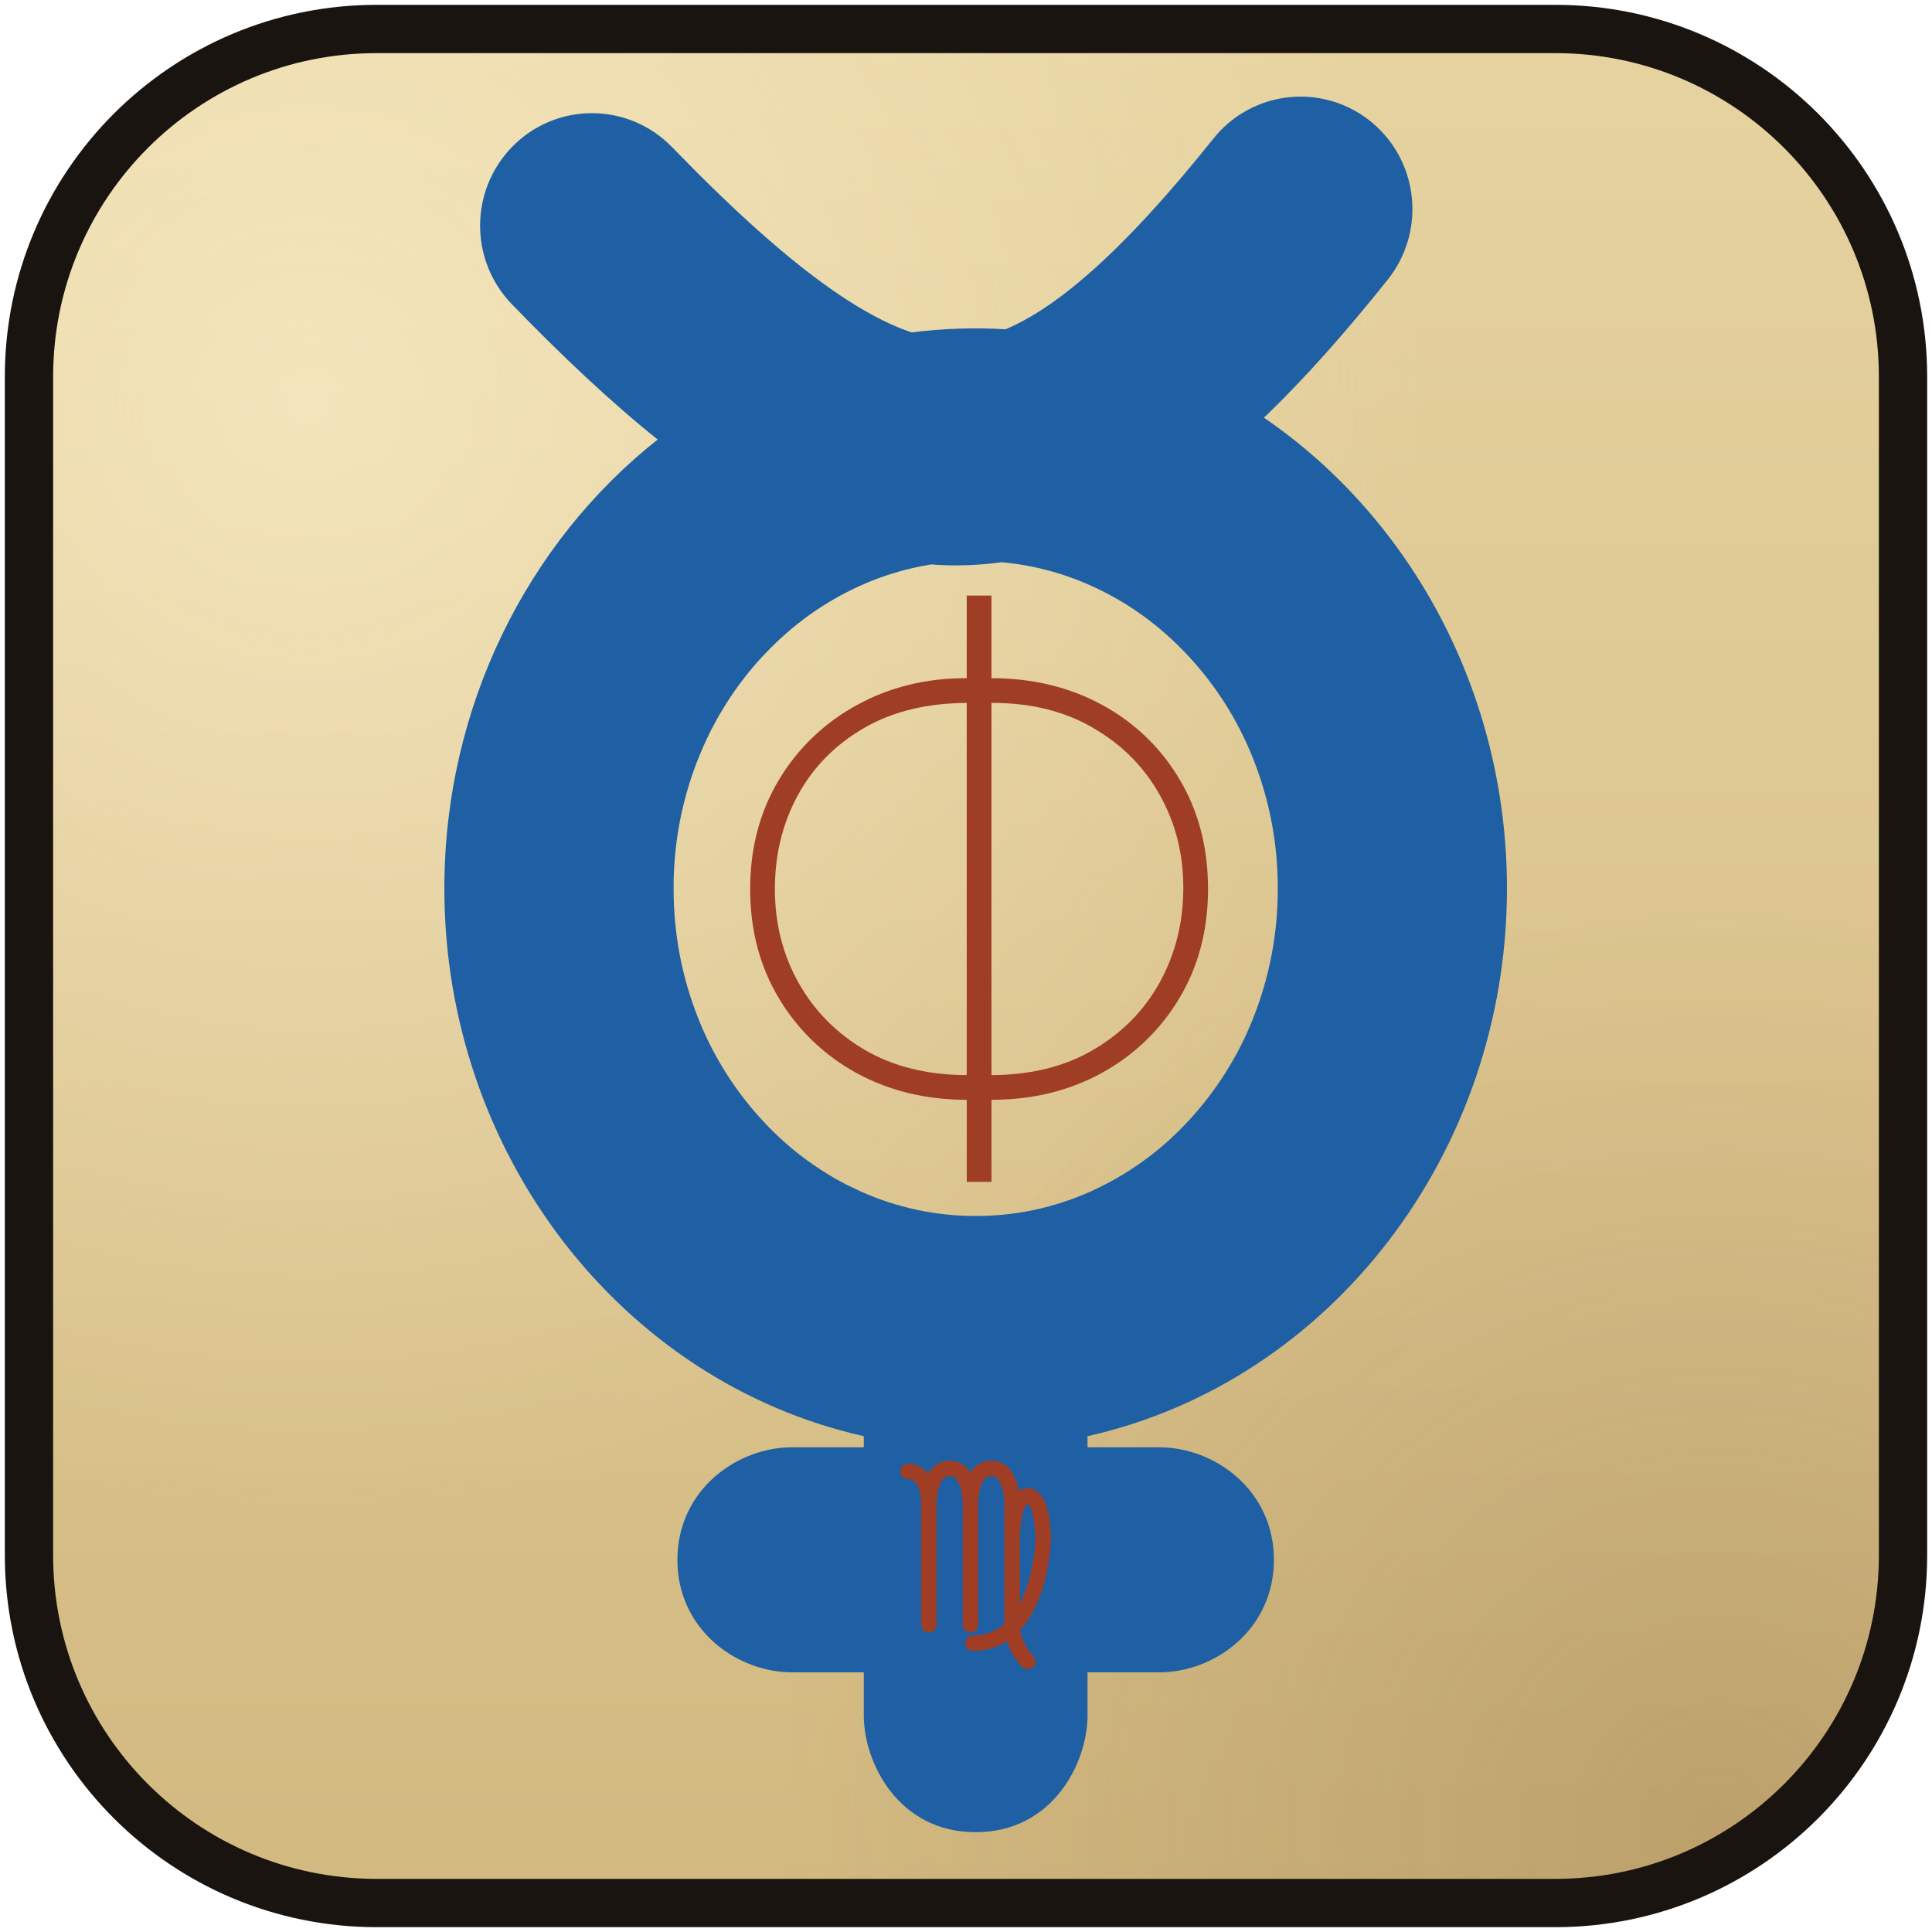
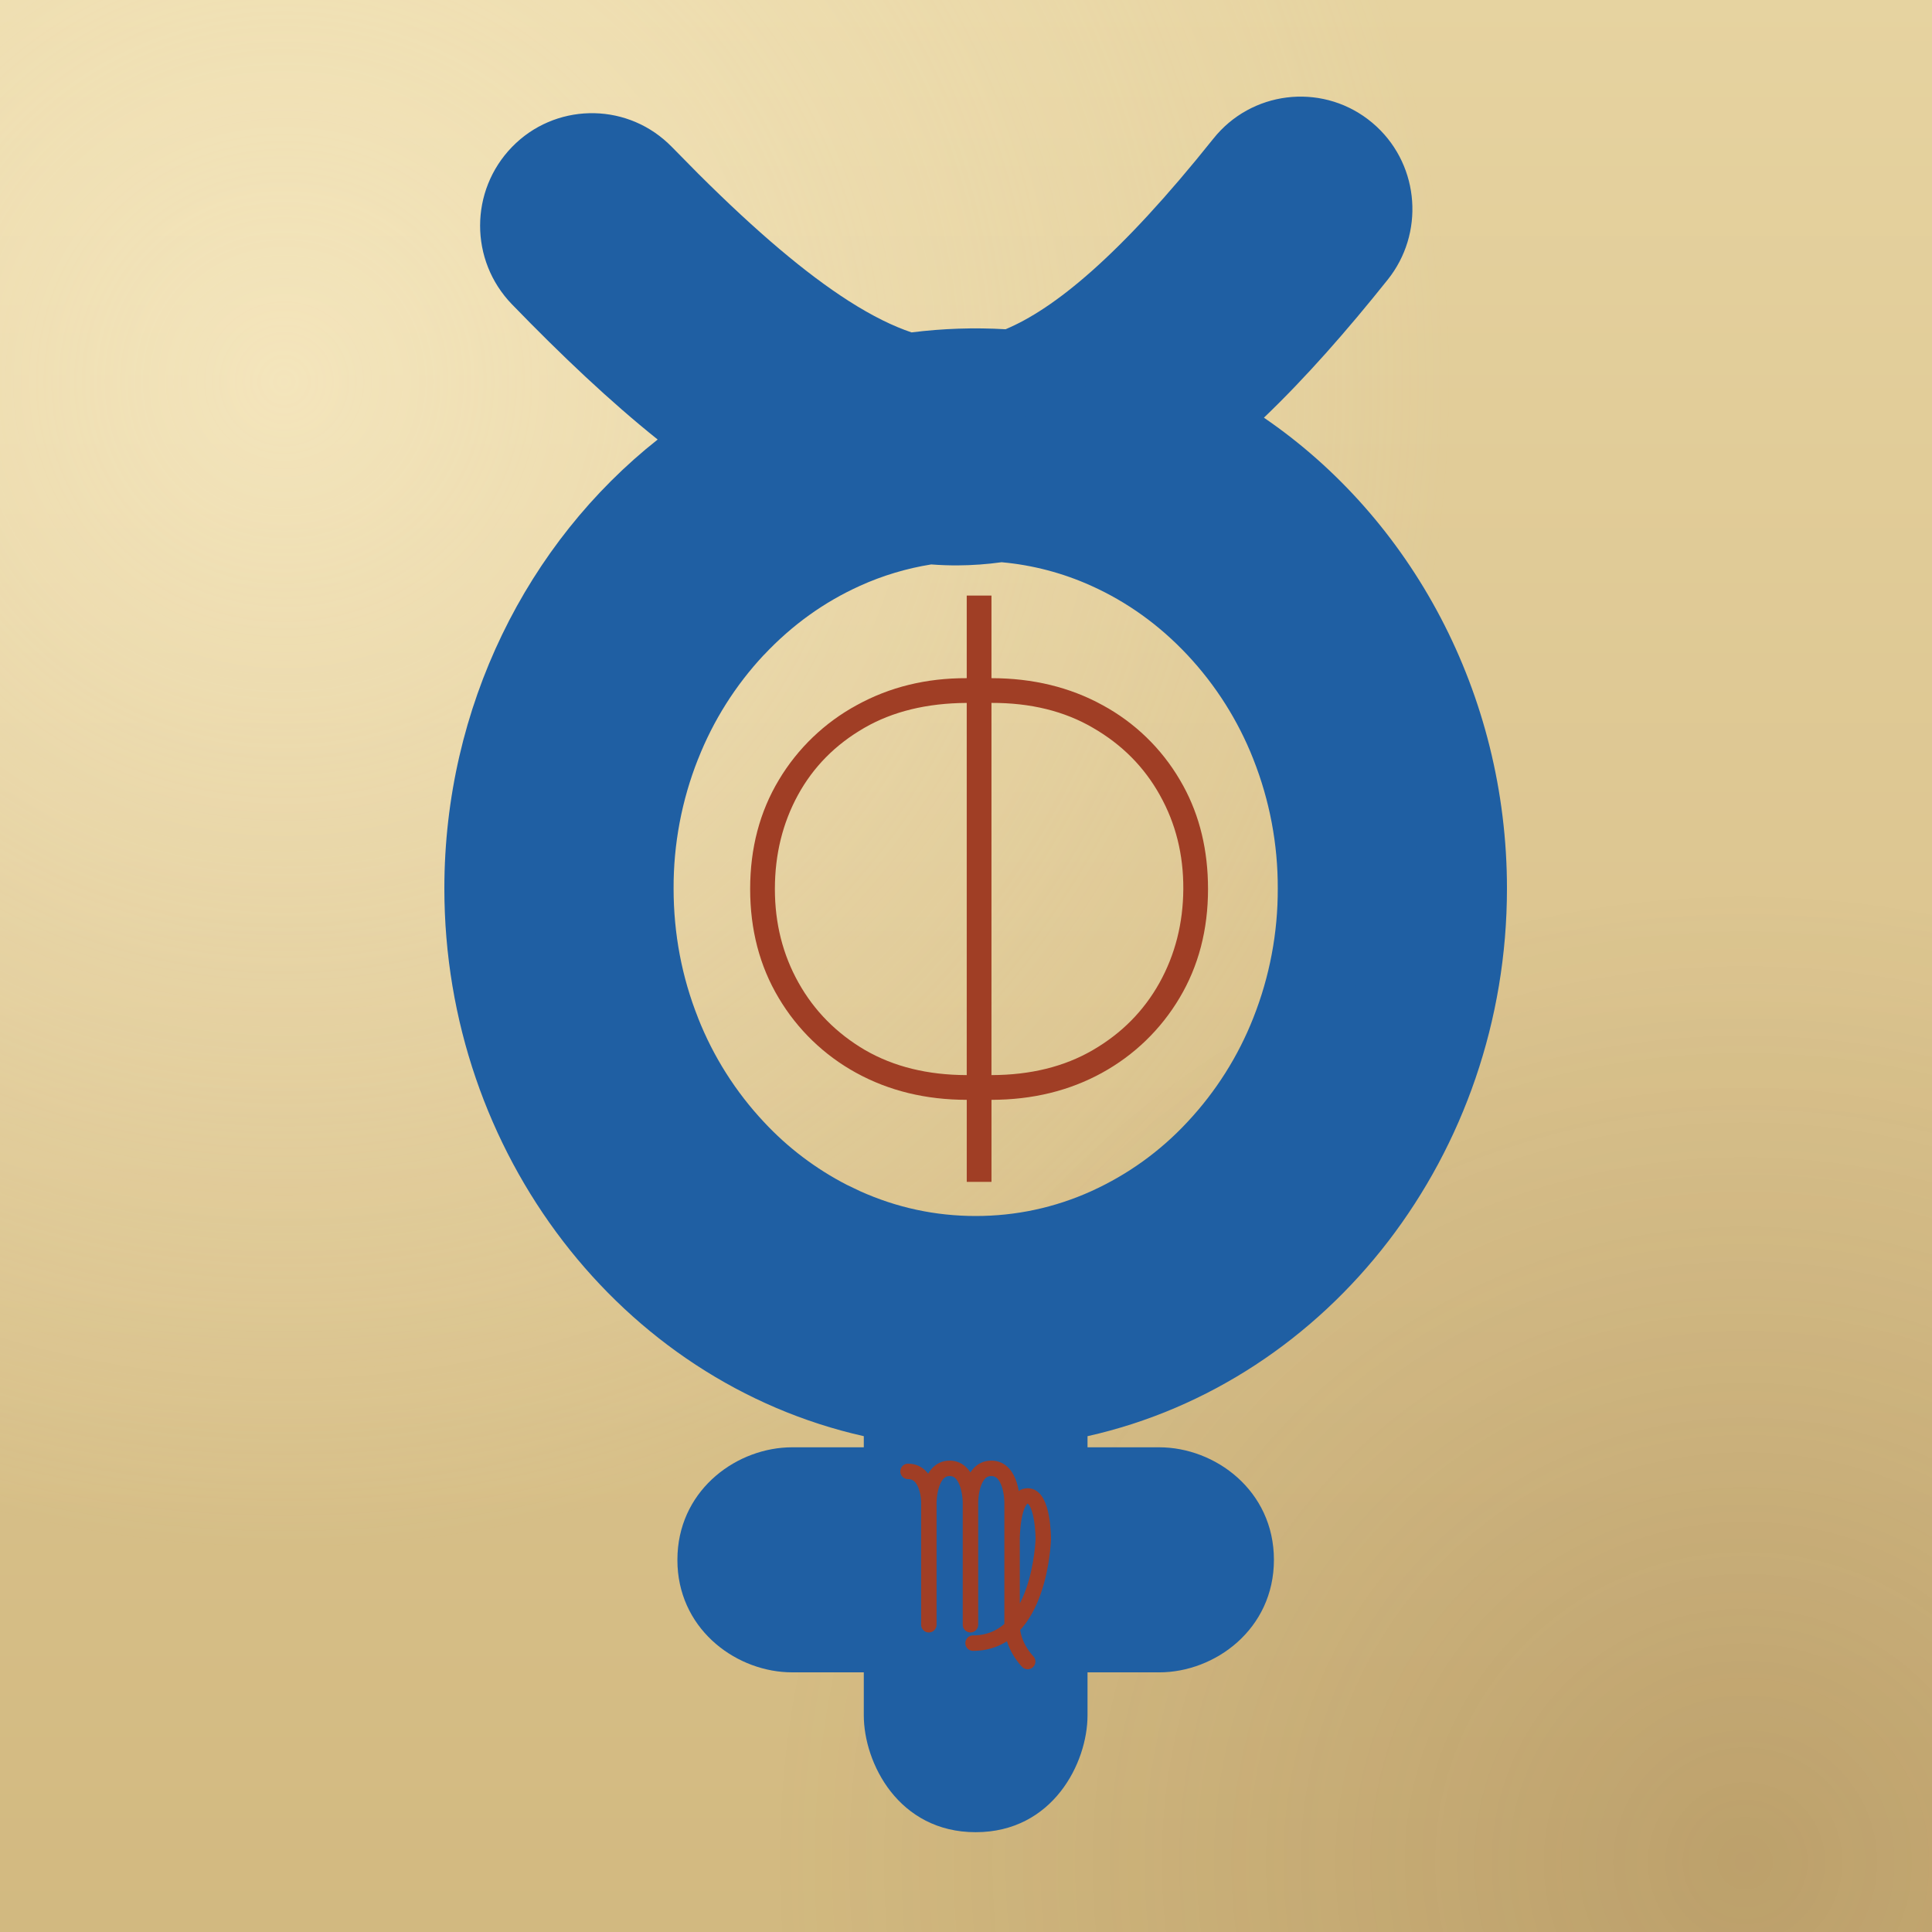
<svg xmlns="http://www.w3.org/2000/svg" fill="none" viewBox="0 0 100 100">
  <defs>
    <linearGradient id="pBase" x1="0" y1="0" x2="0" y2="1">
      <stop offset="0" stop-color="#e6d3a0" />
      <stop offset=".5" stop-color="#dcc590" />
      <stop offset="1" stop-color="#d2b980" />
    </linearGradient>
    <radialGradient id="pLuz" cx=".15" cy=".2" r=".6">
      <stop offset="0" stop-color="#fff4d2" stop-opacity=".6" />
      <stop offset="1" stop-color="#fff4d2" stop-opacity="0" />
    </radialGradient>
    <radialGradient id="pSombra" cx=".9" cy=".96" r=".5">
      <stop offset="0" stop-color="#6e461e" stop-opacity=".22" />
      <stop offset="1" stop-color="#6e461e" stop-opacity="0" />
    </radialGradient>
  </defs>
-   <rect x="1.5" y="1.5" width="97" height="97" rx="18" fill="url(#pBase)" />
-   <rect x="1.5" y="1.5" width="97" height="97" rx="18" fill="url(#pLuz)" />
-   <rect x="1.5" y="1.5" width="97" height="97" rx="18" fill="url(#pSombra)" />
-   <rect x="1.5" y="1.5" width="97" height="97" rx="18" stroke="#1a1410" stroke-width="2.5" />
+   <rect x="0" y="0" width="100" height="100" rx="0" fill="url(#pBase)" />
+   <rect x="0" y="0" width="100" height="100" rx="0" fill="url(#pLuz)" />
+   <rect x="0" y="0" width="100" height="100" rx="0" fill="url(#pSombra)" />
  <path fill="#1F5FA3" d="M66.137 45.987a18 18 0 0 0-1.264-6.69v-.002a17 17 0 0 0-3.416-5.398c-1.457-1.552-3.126-2.745-4.968-3.574l-.002-.001a14.4 14.4 0 0 0-4.644-1.221q-1.124.156-2.285.164a17 17 0 0 1-1.359-.05 14.5 14.5 0 0 0-3.688 1.107v.001c-1.84.829-3.509 2.021-4.97 3.576l-.002-.002a17 17 0 0 0-3.41 5.401h-.002a18 18 0 0 0-1.262 6.69c0 2.34.428 4.586 1.264 6.69h-.002a17 17 0 0 0 3.416 5.4 15.6 15.6 0 0 0 4.286 3.247l.684.328c1.9.856 3.904 1.287 5.987 1.287s4.089-.43 5.985-1.285l.002-.002a15.5 15.5 0 0 0 4.97-3.575l.002-.002a17 17 0 0 0 3.414-5.396 18 18 0 0 0 1.264-6.693m11.863 0c0 13.707-9.14 25.53-21.71 28.35v.575H60c2.897 0 5.938 2.24 5.938 5.824 0 3.593-3.05 5.825-5.938 5.825h-3.71v2.223c0 2.463-1.795 6.05-5.79 6.05-3.993 0-5.79-3.585-5.79-6.05V86.56H41c-2.791 0-5.748-2.09-5.93-5.49l-.008-.334.009-.33c.18-3.394 3.129-5.494 5.93-5.494h3.709v-.576C32.14 71.514 23 59.694 23 45.987c0-9.393 4.293-17.903 11.041-23.237-2.474-1.981-4.976-4.35-7.546-7.002a5.85 5.85 0 0 1 .01-8.144 5.766 5.766 0 0 1 8.063-.2l.218.212 1.343 1.363c3.057 3.047 5.597 5.187 7.784 6.588 1.261.808 2.338 1.325 3.268 1.638a26.6 26.6 0 0 1 4.868-.163c2.499-1.049 5.88-3.76 10.754-9.864a5.77 5.77 0 0 1 8.002-1.003l.238.191.222.197c2.222 2.08 2.46 5.537.565 7.91-2.108 2.64-4.231 5.06-6.41 7.146C73.046 26.829 78 35.898 78 45.987" />
  <path fill="#1F5FA3" d="M41 79.495h19c.75 0 1.355.556 1.355 1.242s-.606 1.24-1.355 1.24H41c-.747 0-1.355-.555-1.355-1.24 0-.686.608-1.242 1.355-1.242" />
  <path fill="#1F5FA3" d="M51.706 67.912v20.871c0 .811-.54 1.467-1.206 1.467s-1.206-.656-1.206-1.467V67.912z" />
  <path fill="#1F5FA3" d="M50.5 21.58c12.656 0 22.917 10.928 22.917 24.408S63.157 70.394 50.5 70.394 27.583 59.468 27.583 45.988 37.843 21.58 50.501 21.58M36.2 61.214c1.861 1.981 4.021 3.533 6.43 4.618a19 19 0 0 0 7.87 1.691c2.731 0 5.38-.568 7.87-1.69a20.1 20.1 0 0 0 6.43-4.619 21.6 21.6 0 0 0 4.334-6.844 22.6 22.6 0 0 0 1.587-8.382 22.6 22.6 0 0 0-1.588-8.382 21.6 21.6 0 0 0-4.334-6.847c-1.858-1.979-4.02-3.532-6.43-4.616a19 19 0 0 0-7.869-1.69c-2.732 0-5.378.568-7.87 1.69-2.409 1.084-4.569 2.637-6.43 4.616a21.6 21.6 0 0 0-4.332 6.847 22.6 22.6 0 0 0-1.587 8.382c0 2.908.533 5.727 1.587 8.382a21.6 21.6 0 0 0 4.333 6.844" />
  <path fill="#1F5FA3" d="M66.385 10.037a1.184 1.184 0 0 1 1.698-.17c.514.434.588 1.216.166 1.746-6.79 8.503-12.52 13.035-18.715 13.068-6.147.033-12.248-4.383-19.748-12.122a1.267 1.267 0 0 1 .002-1.755 1.183 1.183 0 0 1 1.706.002c7.532 7.772 12.986 11.42 18.028 11.394 4.993-.027 10.087-3.679 16.863-12.163" />
  <path fill="#A03E25" d="M51.318 30.828v4.274q3.214.003 5.75 1.396a10.35 10.35 0 0 1 4.001 3.868l.177.31q1.282 2.35 1.281 5.339c0 2.105-.489 3.986-1.472 5.634a10.57 10.57 0 0 1-4.016 3.881v.001q-2.536 1.392-5.72 1.396v4.245h-1.28v-4.245q-3.186-.004-5.722-1.396a10.56 10.56 0 0 1-4.015-3.882c-.983-1.648-1.474-3.529-1.474-5.634q0-3.174 1.488-5.65a10.57 10.57 0 0 1 4.03-3.867q2.55-1.406 5.692-1.396v-4.274zm-1.28 5.555q-3.099.018-5.304 1.293-2.242 1.294-3.432 3.474-1.193 2.184-1.194 4.865 0 2.665 1.222 4.847 1.22 2.183 3.447 3.491h.001q2.227 1.287 5.26 1.294zm1.28 19.264q3.033-.007 5.245-1.294 2.228-1.293 3.448-3.476 1.221-2.198 1.237-4.863.014-2.665-1.208-4.847v-.001q-1.22-2.196-3.463-3.49v-.001q-2.226-1.302-5.259-1.293z" />
  <path stroke="#A03E25" stroke-linecap="round" stroke-linejoin="round" stroke-width="0.8" d="M53.192 86s-.807-.794-.807-1.905v-6.349s0-1.746-1.077-1.746-1.077 1.746-1.077 1.746m0 0v6.35m0-6.35S50.22 76 49.154 76s-1.077 1.746-1.077 1.746m0 6.35v-6.35m0 0s0-1.587-1.077-1.587m5.385 3.492s0-2.222.807-2.222c.808 0 .808 2.222.808 2.222s-.135 5.397-3.635 5.397" />
</svg>
